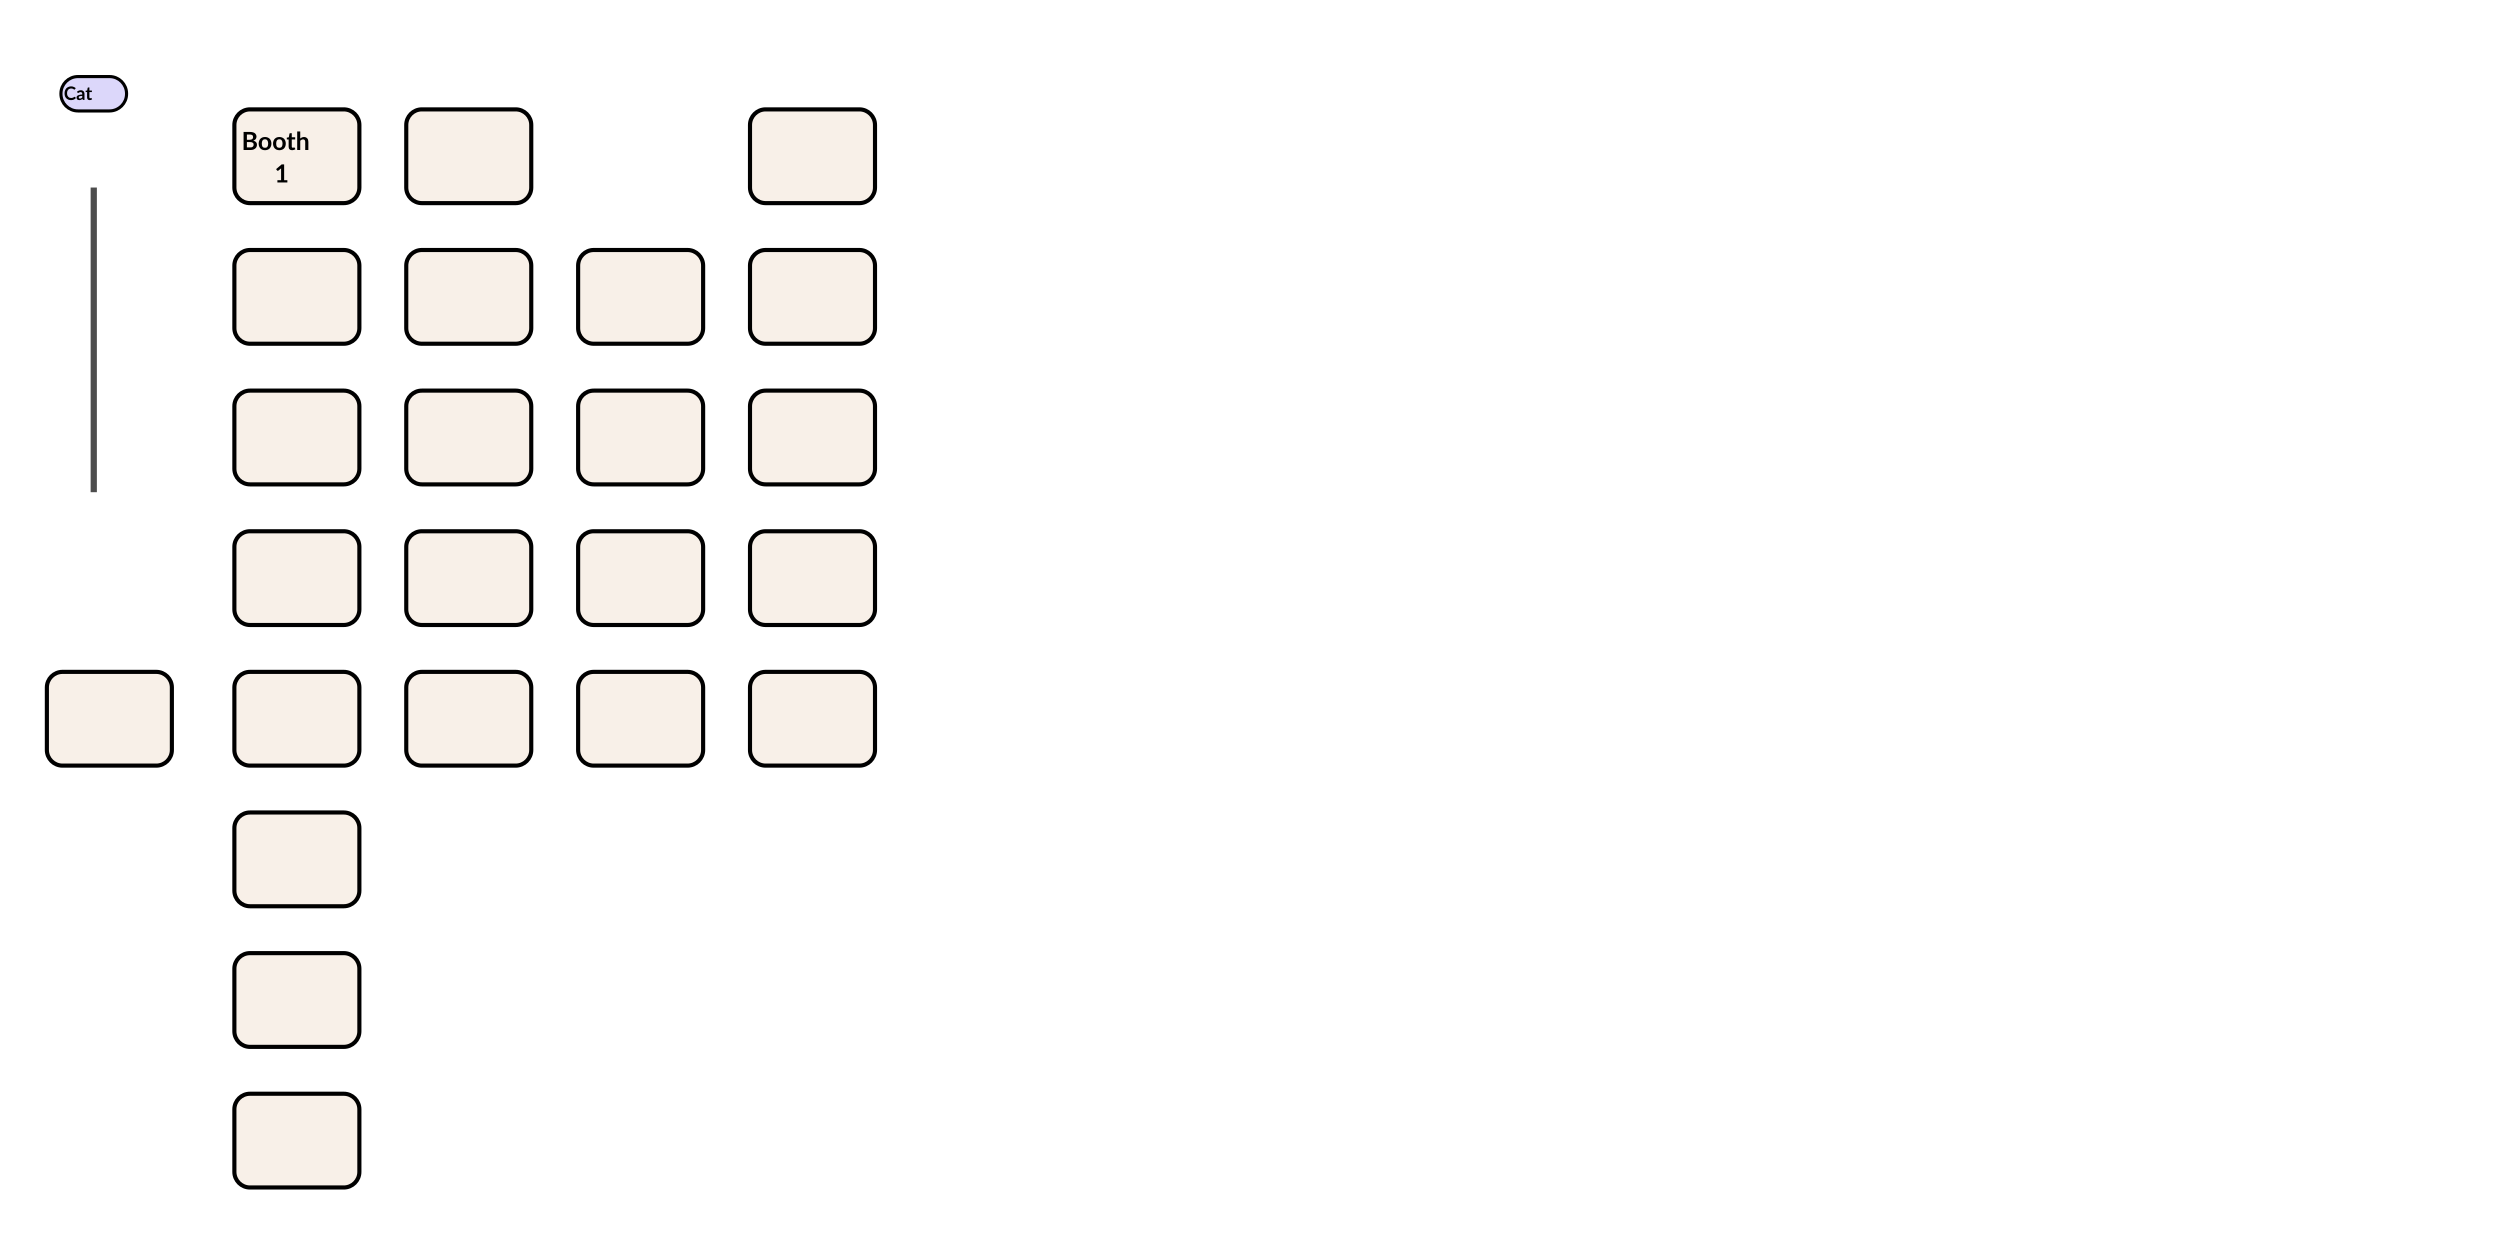
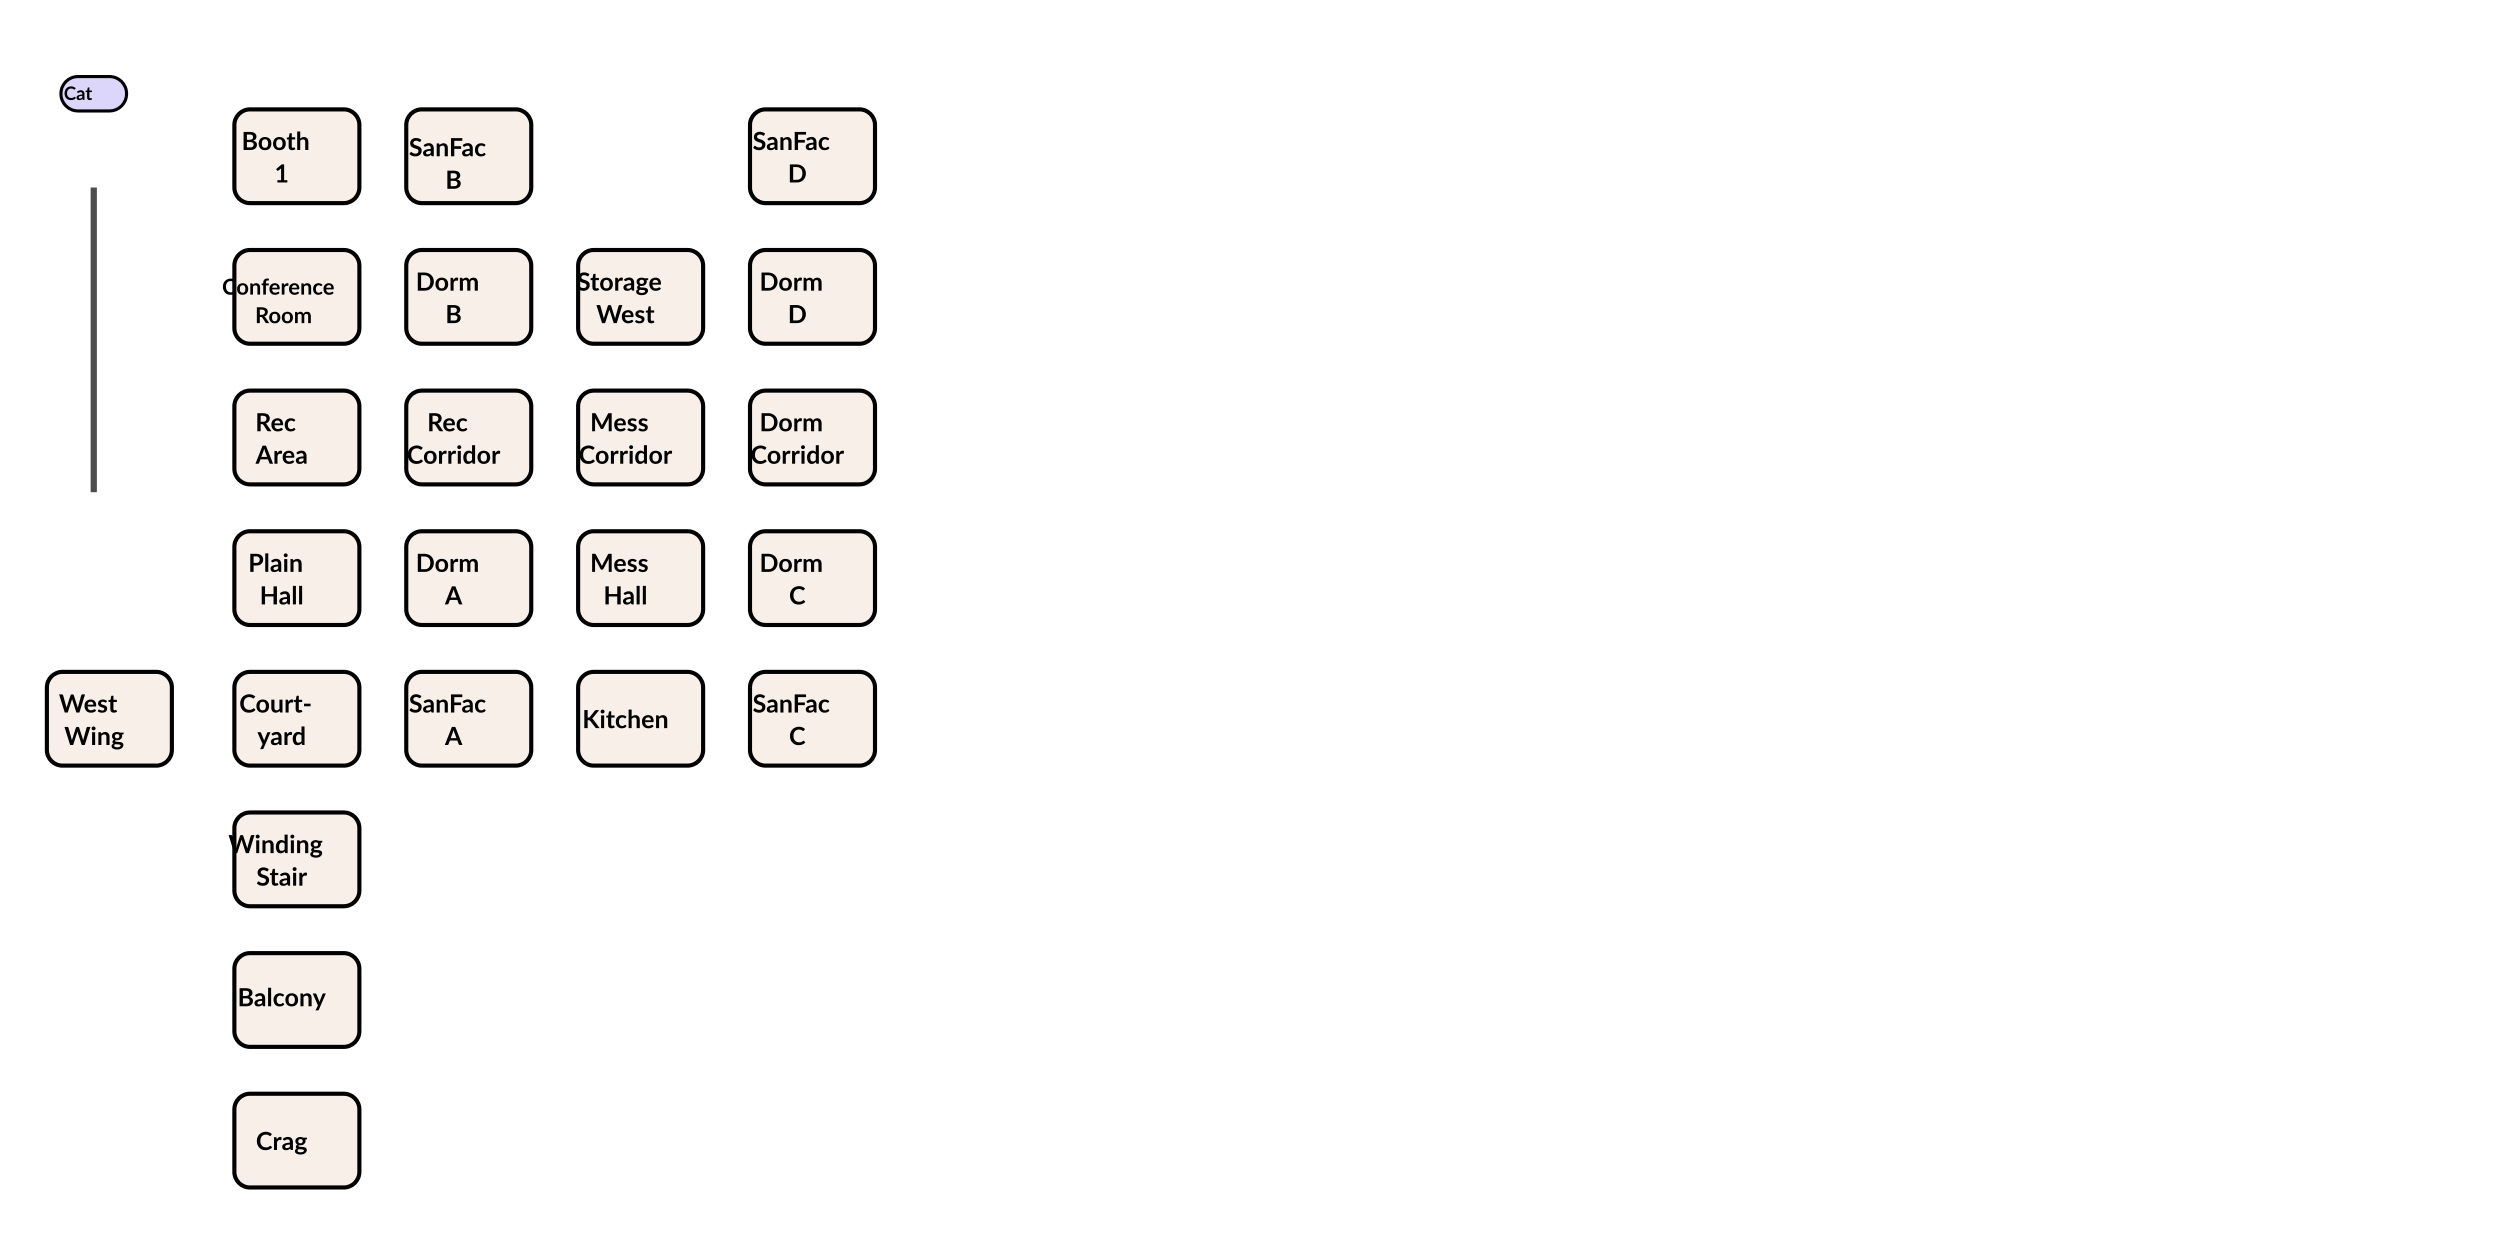
<svg xmlns="http://www.w3.org/2000/svg" width="1600" height="800" viewBox="0 0 423.333 211.667" version="1.1" id="svg1">
  <style id="style1">svg.DarkTheme { filter: invert(90%) hue-rotate(180deg); }
#roomlayer rect { fill:#F8F0E8; stroke:#000; stroke-width:0.7; }
#roomlayer rect.Selected { fill:#FFD080; }
#mobilelayer g.Offstage { display:none; }
#connlayer .Invisible { display:none; }
</style>
  <defs id="defs1">
    <marker style="overflow:visible" id="Dot-3" refX="0" refY="0" orient="auto" markerWidth="0.35" markerHeight="0.35" viewBox="0 0 1 1" preserveAspectRatio="xMidYMid">
      <path transform="scale(0.5)" style="fill:#6292df;fill-opacity:0.6;fill-rule:evenodd;stroke:none" d="M 5,0 C 5,2.76 2.76,5 0,5 -2.76,5 -5,2.76 -5,0 c 0,-2.76 2.3,-5 5,-5 2.76,0 5,2.24 5,5 z" id="path17-8" />
    </marker>
  </defs>
  <g id="sketchlayer" style="display:none">
    <path style="font-variation-settings:normal;display:inline;fill:none;fill-opacity:1;fill-rule:evenodd;stroke:#6292df;stroke-width:2.117;stroke-linecap:round;stroke-linejoin:round;stroke-miterlimit:4;stroke-dasharray:none;stroke-dashoffset:0;stroke-opacity:0.58;marker-start:url(#Dot-3);marker-mid:url(#Dot-3);marker-end:url(#Dot-3);paint-order:stroke fill markers;stop-color:#000000" d="m 259.292,465.667 v -37.042 h 15.875 l 15.875,13.229 h 18.521" id="path9" />
    <path style="font-variation-settings:normal;display:inline;vector-effect:none;fill:none;fill-opacity:1;fill-rule:evenodd;stroke:#6292df;stroke-width:2.117;stroke-linecap:round;stroke-linejoin:round;stroke-miterlimit:4;stroke-dasharray:none;stroke-dashoffset:0;stroke-opacity:0.58;-inkscape-stroke:none;marker-start:url(#Dot-3);marker-mid:url(#Dot-3);marker-end:url(#Dot-3);paint-order:stroke fill markers;stop-color:#000000" d="m 214.312,394.229 h 29.104 l 21.167,-13.229 h 23.813" id="path10-8" />
    <path style="font-variation-settings:normal;display:inline;vector-effect:none;fill:none;fill-opacity:1;fill-rule:evenodd;stroke:#6292df;stroke-width:2.117;stroke-linecap:round;stroke-linejoin:round;stroke-miterlimit:4;stroke-dasharray:none;stroke-dashoffset:0;stroke-opacity:0.58;-inkscape-stroke:none;marker-start:url(#Dot-3);marker-mid:url(#Dot-3);marker-end:url(#Dot-3);paint-order:stroke fill markers" d="m 259.292,497.417 h 47.625 L 381,431.271 h 58.208 l -71.437,-95.25 -79.375,-63.5 -55.563,37.042 -108.479,111.125 h 31.75 l 42.333,87.312 42.333,50.271" id="path11-3" />
  </g>
  <g id="decorlayer">
    <path id="rect131" style="font-variation-settings:normal;opacity:1;vector-effect:none;fill:#f1f1f1;fill-opacity:1;fill-rule:evenodd;stroke:#c8c8c8;stroke-width:1.058;stroke-linecap:butt;stroke-linejoin:miter;stroke-miterlimit:4;stroke-dasharray:none;stroke-dashoffset:0;stroke-opacity:1;-inkscape-stroke:none;paint-order:stroke fill markers;stop-color:#000000;stop-opacity:1" d="m -116.946,6.615 -7.938,7.938 V 160.073 l 7.938,7.938 h 100.542 l 7.938,-7.938 V 14.552 L -16.404,6.615 Z" />
  </g>
  <g id="connlayer" style="display:inline">
    <path style="font-variation-settings:normal;opacity:1;vector-effect:none;fill:none;fill-opacity:1;fill-rule:evenodd;stroke:#4d4d4d;stroke-width:1.058;stroke-linecap:butt;stroke-linejoin:round;stroke-miterlimit:4;stroke-dasharray:none;stroke-dashoffset:0;stroke-opacity:1;-inkscape-stroke:none;paint-order:stroke fill markers" d="m 15.875,31.75 -1e-5,51.594" id="path113" />
  </g>
  <g id="roomlayer" style="display:inline">
    <rect id="r-dorm-c" width="21.167" height="15.875" x="127" y="89.958" ry="2.646" style="display:inline;fill:#f8f0e8;stroke:#000000;stroke-width:0.7" />
    <rect id="r-mess-hall" width="21.167" height="15.875" x="97.896" y="89.958" ry="2.646" style="display:inline;fill:#f8f0e8;stroke:#000000;stroke-width:0.7" />
    <rect id="r-rec-corridor" width="21.167" height="15.875" x="68.792" y="66.146" ry="2.646" style="display:inline;fill:#f8f0e8;stroke:#000000;stroke-width:0.7" />
    <rect id="r-sanfac-c" width="21.167" height="15.875" x="127" y="113.771" ry="2.646" style="display:inline;fill:#f8f0e8;stroke:#000000;stroke-width:0.7" />
    <rect id="r-mess-corridor" width="21.167" height="15.875" x="97.896" y="66.146" ry="2.646" style="display:inline;fill:#f8f0e8;stroke:#000000;stroke-width:0.7" />
    <rect id="r-dorm-b" width="21.167" height="15.875" x="68.792" y="42.333" ry="2.646" style="display:inline;fill:#f8f0e8;stroke:#000000;stroke-width:0.7" />
    <rect id="r-dorm-a" width="21.167" height="15.875" x="68.792" y="89.958" ry="2.646" style="display:inline;fill:#f8f0e8;stroke:#000000;stroke-width:0.7" />
    <rect id="r-courtyard" width="21.167" height="15.875" x="39.687" y="113.771" ry="2.646" style="display:inline;fill:#f8f0e8;stroke:#000000;stroke-width:0.7" />
    <rect id="r-dorm-corridor" width="21.167" height="15.875" x="127" y="66.146" ry="2.646" style="display:inline;fill:#f8f0e8;stroke:#000000;stroke-width:0.7" />
    <rect id="r-dorm-d" width="21.167" height="15.875" x="127" y="42.333" ry="2.646" style="display:inline;fill:#f8f0e8;stroke:#000000;stroke-width:0.7" />
    <rect id="r-storage-west" width="21.167" height="15.875" x="97.896" y="42.333" ry="2.646" style="display:inline;fill:#f8f0e8;stroke:#000000;stroke-width:0.7" />
    <rect id="r-sanfac-b" width="21.167" height="15.875" x="68.792" y="18.521" ry="2.646" style="display:inline;fill:#f8f0e8;stroke:#000000;stroke-width:0.7" />
    <rect id="r-sanfac-d" width="21.167" height="15.875" x="127" y="18.521" ry="2.646" style="display:inline;fill:#f8f0e8;stroke:#000000;stroke-width:0.7" />
    <rect id="r-west-wing" width="21.167" height="15.875" x="7.937" y="113.771" ry="2.646" style="display:inline;fill:#f8f0e8;stroke:#000000;stroke-width:0.7" />
    <rect id="r-balcony" width="21.167" height="15.875" x="39.687" y="161.396" ry="2.646" style="display:inline;fill:#f8f0e8;stroke:#000000;stroke-width:0.7" />
    <rect id="r-conference-room" width="21.167" height="15.875" x="39.687" y="42.333" ry="2.646" style="display:inline;fill:#f8f0e8;stroke:#000000;stroke-width:0.7" />
    <rect id="r-rec-area" width="21.167" height="15.875" x="39.687" y="66.146" ry="2.646" style="display:inline;fill:#f8f0e8;stroke:#000000;stroke-width:0.7" />
    <rect id="r-booth-1" width="21.167" height="15.875" x="39.687" y="18.521" ry="2.646" style="display:inline;fill:#f8f0e8;stroke:#000000;stroke-width:0.7" />
    <rect id="r-winding-stair" width="21.167" height="15.875" x="39.687" y="137.583" ry="2.646" style="display:inline;fill:#f8f0e8;stroke:#000000;stroke-width:0.7" />
    <rect id="r-crag" width="21.167" height="15.875" x="39.687" y="185.208" ry="2.646" style="display:inline;fill:#f8f0e8;stroke:#000000;stroke-width:0.7" />
    <rect id="r-plain-hall" width="21.167" height="15.875" x="39.687" y="89.958" ry="2.646" style="display:inline;fill:#f8f0e8;stroke:#000000;stroke-width:0.7" />
    <rect id="r-sanfac-a" width="21.167" height="15.875" x="68.792" y="113.771" ry="2.646" style="display:inline;fill:#f8f0e8;stroke:#000000;stroke-width:0.7" />
    <rect id="r-kitchen" width="21.167" height="15.875" x="97.896" y="113.771" ry="2.646" style="display:inline;fill:#f8f0e8;stroke:#000000;stroke-width:0.7" />
  </g>
  <g id="layer1" style="display:inline" />
  <g id="mobilelayer">
    <g id="mob-cat" transform="translate(15.875,15.875)">
      <rect style="fill:#dcd7fa;fill-opacity:1;stroke:#000000;stroke-width:1.058;stroke-dasharray:none;stroke-opacity:1;paint-order:stroke fill markers" id="rect33" width="10.583" height="5.292" x="-5.292" y="-2.646" ry="2.622" />
      <text xml:space="preserve" style="font-style:normal;font-variant:normal;font-weight:bold;font-stretch:normal;font-size:3.133px;line-height:1.3;font-family:Lato;-inkscape-font-specification:'Lato Bold';font-variant-ligatures:normal;font-variant-position:normal;font-variant-caps:normal;font-variant-numeric:normal;font-variant-alternates:normal;font-variant-east-asian:normal;font-feature-settings:normal;font-variation-settings:normal;text-indent:0;text-align:center;text-decoration-line:none;text-decoration-style:solid;text-decoration-color:#000000;letter-spacing:normal;word-spacing:normal;text-transform:none;writing-mode:lr-tb;direction:ltr;text-orientation:mixed;dominant-baseline:auto;baseline-shift:baseline;text-anchor:middle;white-space:normal;display:inline;vector-effect:none;fill:#000000;fill-opacity:1;stroke:none;stroke-width:0.74;stroke-linecap:butt;stroke-linejoin:miter;stroke-miterlimit:4;stroke-dasharray:none;stroke-dashoffset:0;stroke-opacity:1;-inkscape-stroke:none;paint-order:stroke fill markers" x="0.004" y="1.048" id="text46-7">
        <tspan id="tspan46-6" style="stroke-width:0.74" x="0.004" y="1.048">Cat</tspan>
      </text>
    </g>
  </g>
  <g id="labellayer" style="display:inline">
    <text xml:space="preserve" style="font-style:normal;font-variant:normal;font-weight:bold;font-stretch:normal;font-size:4.233px;line-height:1.3;font-family:Lato;-inkscape-font-specification:'Lato Bold';font-variant-ligatures:normal;font-variant-position:normal;font-variant-caps:normal;font-variant-numeric:normal;font-variant-alternates:normal;font-variant-east-asian:normal;font-feature-settings:normal;font-variation-settings:normal;text-indent:0;text-align:center;text-decoration-line:none;text-decoration-style:solid;text-decoration-color:#000000;letter-spacing:normal;word-spacing:normal;text-transform:none;writing-mode:lr-tb;direction:ltr;text-orientation:mixed;dominant-baseline:auto;baseline-shift:baseline;text-anchor:middle;white-space:normal;display:inline;vector-effect:none;fill:#000000;fill-opacity:1;stroke:none;stroke-width:1;stroke-linecap:butt;stroke-linejoin:miter;stroke-miterlimit:4;stroke-dasharray:none;stroke-dashoffset:0;stroke-opacity:1;-inkscape-stroke:none;marker-end:url(#marker46);paint-order:stroke fill markers" x="50.271" y="25.4" id="text51">
      <tspan style="stroke-width:1" x="50.271" y="25.4" id="tspan51">Booth</tspan>
      <tspan style="stroke-width:1" x="50.271" y="30.903" id="tspan1">1</tspan>
    </text>
+     <text xml:space="preserve" style="font-style:normal;font-variant:normal;font-weight:bold;font-stretch:normal;font-size:3.715px;line-height:1.3;font-family:Lato;-inkscape-font-specification:'Lato Bold';font-variant-ligatures:normal;font-variant-position:normal;font-variant-caps:normal;font-variant-numeric:normal;font-variant-alternates:normal;font-variant-east-asian:normal;font-feature-settings:normal;font-variation-settings:normal;text-indent:0;text-align:center;text-decoration-line:none;text-decoration-style:solid;text-decoration-color:#000000;letter-spacing:normal;word-spacing:normal;text-transform:none;writing-mode:lr-tb;direction:ltr;text-orientation:mixed;dominant-baseline:auto;baseline-shift:baseline;text-anchor:middle;white-space:normal;display:inline;vector-effect:none;fill:#000000;fill-opacity:1;stroke:none;stroke-width:0.878;stroke-linecap:butt;stroke-linejoin:miter;stroke-miterlimit:4;stroke-dasharray:none;stroke-dashoffset:0;stroke-opacity:1;-inkscape-stroke:none;marker-end:url(#marker46);paint-order:stroke fill markers" x="50.273" y="49.89" id="text4">
+       <tspan style="stroke-width:0.878" x="50.273" y="49.89" id="tspan4">Conference</tspan>
+       <tspan style="stroke-width:0.878" x="50.273" y="54.72" id="tspan6">Room</tspan>
+     </text>
+     <text xml:space="preserve" style="font-style:normal;font-variant:normal;font-weight:bold;font-stretch:normal;font-size:4.233px;line-height:1.3;font-family:Lato;-inkscape-font-specification:'Lato Bold';font-variant-ligatures:normal;font-variant-position:normal;font-variant-caps:normal;font-variant-numeric:normal;font-variant-alternates:normal;font-variant-east-asian:normal;font-feature-settings:normal;font-variation-settings:normal;text-indent:0;text-align:center;text-decoration-line:none;text-decoration-style:solid;text-decoration-color:#000000;letter-spacing:normal;word-spacing:normal;text-transform:none;writing-mode:lr-tb;direction:ltr;text-orientation:mixed;dominant-baseline:auto;baseline-shift:baseline;text-anchor:middle;white-space:normal;display:inline;vector-effect:none;fill:#000000;fill-opacity:1;stroke:none;stroke-width:1;stroke-linecap:butt;stroke-linejoin:miter;stroke-miterlimit:4;stroke-dasharray:none;stroke-dashoffset:0;stroke-opacity:1;-inkscape-stroke:none;marker-end:url(#marker46);paint-order:stroke fill markers" x="50.271" y="73.025" id="text8">
+       <tspan style="stroke-width:1" x="50.271" y="73.025" id="tspan8">Rec</tspan>
+       <tspan style="stroke-width:1" x="50.271" y="78.528" id="tspan19">Area</tspan>
+     </text>
+     <text xml:space="preserve" style="font-style:normal;font-variant:normal;font-weight:bold;font-stretch:normal;font-size:4.233px;line-height:1.3;font-family:Lato;-inkscape-font-specification:'Lato Bold';font-variant-ligatures:normal;font-variant-position:normal;font-variant-caps:normal;font-variant-numeric:normal;font-variant-alternates:normal;font-variant-east-asian:normal;font-feature-settings:normal;font-variation-settings:normal;text-indent:0;text-align:center;text-decoration-line:none;text-decoration-style:solid;text-decoration-color:#000000;letter-spacing:normal;word-spacing:normal;text-transform:none;writing-mode:lr-tb;direction:ltr;text-orientation:mixed;dominant-baseline:auto;baseline-shift:baseline;text-anchor:middle;white-space:normal;display:inline;vector-effect:none;fill:#000000;fill-opacity:1;stroke:none;stroke-width:1;stroke-linecap:butt;stroke-linejoin:miter;stroke-miterlimit:4;stroke-dasharray:none;stroke-dashoffset:0;stroke-opacity:1;-inkscape-stroke:none;marker-end:url(#marker46);paint-order:stroke fill markers" x="50.271" y="96.838" id="text10">
+       <tspan style="stroke-width:1" x="50.271" y="96.838" id="tspan10">Plain</tspan>
+       <tspan style="stroke-width:1" x="50.271" y="102.341" id="tspan20">Hall</tspan>
+     </text>
+     <text xml:space="preserve" style="font-style:normal;font-variant:normal;font-weight:bold;font-stretch:normal;font-size:4.233px;line-height:1.3;font-family:Lato;-inkscape-font-specification:'Lato Bold';font-variant-ligatures:normal;font-variant-position:normal;font-variant-caps:normal;font-variant-numeric:normal;font-variant-alternates:normal;font-variant-east-asian:normal;font-feature-settings:normal;font-variation-settings:normal;text-indent:0;text-align:center;text-decoration-line:none;text-decoration-style:solid;text-decoration-color:#000000;letter-spacing:normal;word-spacing:normal;text-transform:none;writing-mode:lr-tb;direction:ltr;text-orientation:mixed;dominant-baseline:auto;baseline-shift:baseline;text-anchor:middle;white-space:normal;display:inline;vector-effect:none;fill:#000000;fill-opacity:1;stroke:none;stroke-width:1;stroke-linecap:butt;stroke-linejoin:miter;stroke-miterlimit:4;stroke-dasharray:none;stroke-dashoffset:0;stroke-opacity:1;-inkscape-stroke:none;marker-end:url(#marker46);paint-order:stroke fill markers" x="50.271" y="120.65" id="text12">
+       <tspan style="stroke-width:1" x="50.271" y="120.65" id="tspan12">Court-</tspan>
+       <tspan style="stroke-width:1" x="50.271" y="126.153" id="tspan21">yard</tspan>
+     </text>
+     <text xml:space="preserve" style="font-style:normal;font-variant:normal;font-weight:bold;font-stretch:normal;font-size:4.233px;line-height:1.3;font-family:Lato;-inkscape-font-specification:'Lato Bold';font-variant-ligatures:normal;font-variant-position:normal;font-variant-caps:normal;font-variant-numeric:normal;font-variant-alternates:normal;font-variant-east-asian:normal;font-feature-settings:normal;font-variation-settings:normal;text-indent:0;text-align:center;text-decoration-line:none;text-decoration-style:solid;text-decoration-color:#000000;letter-spacing:normal;word-spacing:normal;text-transform:none;writing-mode:lr-tb;direction:ltr;text-orientation:mixed;dominant-baseline:auto;baseline-shift:baseline;text-anchor:middle;white-space:normal;display:inline;vector-effect:none;fill:#000000;fill-opacity:1;stroke:none;stroke-width:1;stroke-linecap:butt;stroke-linejoin:miter;stroke-miterlimit:4;stroke-dasharray:none;stroke-dashoffset:0;stroke-opacity:1;-inkscape-stroke:none;marker-end:url(#marker46);paint-order:stroke fill markers" x="50.271" y="144.463" id="text14">
+       <tspan style="stroke-width:1" x="50.271" y="144.463" id="tspan14">Winding</tspan>
+       <tspan style="stroke-width:1" x="50.271" y="149.966" id="tspan22">Stair</tspan>
+     </text>
+     <text xml:space="preserve" style="font-style:normal;font-variant:normal;font-weight:bold;font-stretch:normal;font-size:4.233px;line-height:1.3;font-family:Lato;-inkscape-font-specification:'Lato Bold';font-variant-ligatures:normal;font-variant-position:normal;font-variant-caps:normal;font-variant-numeric:normal;font-variant-alternates:normal;font-variant-east-asian:normal;font-feature-settings:normal;font-variation-settings:normal;text-indent:0;text-align:center;text-decoration-line:none;text-decoration-style:solid;text-decoration-color:#000000;letter-spacing:normal;word-spacing:normal;text-transform:none;writing-mode:lr-tb;direction:ltr;text-orientation:mixed;dominant-baseline:auto;baseline-shift:baseline;text-anchor:middle;white-space:normal;display:inline;vector-effect:none;fill:#000000;fill-opacity:1;stroke:none;stroke-width:1;stroke-linecap:butt;stroke-linejoin:miter;stroke-miterlimit:4;stroke-dasharray:none;stroke-dashoffset:0;stroke-opacity:1;-inkscape-stroke:none;marker-end:url(#marker46);paint-order:stroke fill markers" x="50.271" y="170.392" id="text16">
+       <tspan style="stroke-width:1" x="50.271" y="170.392" id="tspan16">Balcony</tspan>
+     </text>
+     <text xml:space="preserve" style="font-style:normal;font-variant:normal;font-weight:bold;font-stretch:normal;font-size:4.233px;line-height:1.3;font-family:Lato;-inkscape-font-specification:'Lato Bold';font-variant-ligatures:normal;font-variant-position:normal;font-variant-caps:normal;font-variant-numeric:normal;font-variant-alternates:normal;font-variant-east-asian:normal;font-feature-settings:normal;font-variation-settings:normal;text-indent:0;text-align:center;text-decoration-line:none;text-decoration-style:solid;text-decoration-color:#000000;letter-spacing:normal;word-spacing:normal;text-transform:none;writing-mode:lr-tb;direction:ltr;text-orientation:mixed;dominant-baseline:auto;baseline-shift:baseline;text-anchor:middle;white-space:normal;display:inline;vector-effect:none;fill:#000000;fill-opacity:1;stroke:none;stroke-width:1;stroke-linecap:butt;stroke-linejoin:miter;stroke-miterlimit:4;stroke-dasharray:none;stroke-dashoffset:0;stroke-opacity:1;-inkscape-stroke:none;marker-end:url(#marker46);paint-order:stroke fill markers" x="50.271" y="194.733" id="text18">
+       <tspan style="stroke-width:1" x="50.271" y="194.733" id="tspan18">Crag</tspan>
+     </text>
+     <text xml:space="preserve" style="font-style:normal;font-variant:normal;font-weight:bold;font-stretch:normal;font-size:4.233px;line-height:1.3;font-family:Lato;-inkscape-font-specification:'Lato Bold';font-variant-ligatures:normal;font-variant-position:normal;font-variant-caps:normal;font-variant-numeric:normal;font-variant-alternates:normal;font-variant-east-asian:normal;font-feature-settings:normal;font-variation-settings:normal;text-indent:0;text-align:center;text-decoration-line:none;text-decoration-style:solid;text-decoration-color:#000000;letter-spacing:normal;word-spacing:normal;text-transform:none;writing-mode:lr-tb;direction:ltr;text-orientation:mixed;dominant-baseline:auto;baseline-shift:baseline;text-anchor:middle;white-space:normal;display:inline;vector-effect:none;fill:#000000;fill-opacity:1;stroke:none;stroke-width:1;stroke-linecap:butt;stroke-linejoin:miter;stroke-miterlimit:4;stroke-dasharray:none;stroke-dashoffset:0;stroke-opacity:1;-inkscape-stroke:none;marker-end:url(#marker46);paint-order:stroke fill markers" x="79.375" y="26.458" id="text24">
+       <tspan style="stroke-width:1" x="79.375" y="26.458" id="tspan24">SanFac</tspan>
+       <tspan style="stroke-width:1" x="79.375" y="31.962" id="tspan33">B</tspan>
+     </text>
+     <text xml:space="preserve" style="font-style:normal;font-variant:normal;font-weight:bold;font-stretch:normal;font-size:4.233px;line-height:1.3;font-family:Lato;-inkscape-font-specification:'Lato Bold';font-variant-ligatures:normal;font-variant-position:normal;font-variant-caps:normal;font-variant-numeric:normal;font-variant-alternates:normal;font-variant-east-asian:normal;font-feature-settings:normal;font-variation-settings:normal;text-indent:0;text-align:center;text-decoration-line:none;text-decoration-style:solid;text-decoration-color:#000000;letter-spacing:normal;word-spacing:normal;text-transform:none;writing-mode:lr-tb;direction:ltr;text-orientation:mixed;dominant-baseline:auto;baseline-shift:baseline;text-anchor:middle;white-space:normal;display:inline;vector-effect:none;fill:#000000;fill-opacity:1;stroke:none;stroke-width:1;stroke-linecap:butt;stroke-linejoin:miter;stroke-miterlimit:4;stroke-dasharray:none;stroke-dashoffset:0;stroke-opacity:1;-inkscape-stroke:none;marker-end:url(#marker46);paint-order:stroke fill markers" x="79.375" y="49.213" id="text26">
+       <tspan style="stroke-width:1" x="79.375" y="49.213" id="tspan26">Dorm</tspan>
+       <tspan style="stroke-width:1" x="79.375" y="54.716" id="tspan34">B</tspan>
+     </text>
+     <text xml:space="preserve" style="font-style:normal;font-variant:normal;font-weight:bold;font-stretch:normal;font-size:4.233px;line-height:1.3;font-family:Lato;-inkscape-font-specification:'Lato Bold';font-variant-ligatures:normal;font-variant-position:normal;font-variant-caps:normal;font-variant-numeric:normal;font-variant-alternates:normal;font-variant-east-asian:normal;font-feature-settings:normal;font-variation-settings:normal;text-indent:0;text-align:center;text-decoration-line:none;text-decoration-style:solid;text-decoration-color:#000000;letter-spacing:normal;word-spacing:normal;text-transform:none;writing-mode:lr-tb;direction:ltr;text-orientation:mixed;dominant-baseline:auto;baseline-shift:baseline;text-anchor:middle;white-space:normal;display:inline;vector-effect:none;fill:#000000;fill-opacity:1;stroke:none;stroke-width:1;stroke-linecap:butt;stroke-linejoin:miter;stroke-miterlimit:4;stroke-dasharray:none;stroke-dashoffset:0;stroke-opacity:1;-inkscape-stroke:none;marker-end:url(#marker46);paint-order:stroke fill markers" x="79.375" y="73.025" id="text28">
+       <tspan style="stroke-width:1" x="79.375" y="73.025" id="tspan28">Rec</tspan>
+       <tspan style="stroke-width:1" x="79.375" y="78.528" id="tspan35">Corridor</tspan>
+     </text>
+     <text xml:space="preserve" style="font-style:normal;font-variant:normal;font-weight:bold;font-stretch:normal;font-size:4.233px;line-height:1.3;font-family:Lato;-inkscape-font-specification:'Lato Bold';font-variant-ligatures:normal;font-variant-position:normal;font-variant-caps:normal;font-variant-numeric:normal;font-variant-alternates:normal;font-variant-east-asian:normal;font-feature-settings:normal;font-variation-settings:normal;text-indent:0;text-align:center;text-decoration-line:none;text-decoration-style:solid;text-decoration-color:#000000;letter-spacing:normal;word-spacing:normal;text-transform:none;writing-mode:lr-tb;direction:ltr;text-orientation:mixed;dominant-baseline:auto;baseline-shift:baseline;text-anchor:middle;white-space:normal;display:inline;vector-effect:none;fill:#000000;fill-opacity:1;stroke:none;stroke-width:1;stroke-linecap:butt;stroke-linejoin:miter;stroke-miterlimit:4;stroke-dasharray:none;stroke-dashoffset:0;stroke-opacity:1;-inkscape-stroke:none;marker-end:url(#marker46);paint-order:stroke fill markers" x="79.375" y="96.838" id="text30">
+       <tspan style="stroke-width:1" x="79.375" y="96.838" id="tspan30">Dorm</tspan>
+       <tspan style="stroke-width:1" x="79.375" y="102.341" id="tspan36">A</tspan>
+     </text>
+     <text xml:space="preserve" style="font-style:normal;font-variant:normal;font-weight:bold;font-stretch:normal;font-size:4.233px;line-height:1.3;font-family:Lato;-inkscape-font-specification:'Lato Bold';font-variant-ligatures:normal;font-variant-position:normal;font-variant-caps:normal;font-variant-numeric:normal;font-variant-alternates:normal;font-variant-east-asian:normal;font-feature-settings:normal;font-variation-settings:normal;text-indent:0;text-align:center;text-decoration-line:none;text-decoration-style:solid;text-decoration-color:#000000;letter-spacing:normal;word-spacing:normal;text-transform:none;writing-mode:lr-tb;direction:ltr;text-orientation:mixed;dominant-baseline:auto;baseline-shift:baseline;text-anchor:middle;white-space:normal;display:inline;vector-effect:none;fill:#000000;fill-opacity:1;stroke:none;stroke-width:1;stroke-linecap:butt;stroke-linejoin:miter;stroke-miterlimit:4;stroke-dasharray:none;stroke-dashoffset:0;stroke-opacity:1;-inkscape-stroke:none;marker-end:url(#marker46);paint-order:stroke fill markers" x="79.375" y="120.65" id="text32">
+       <tspan style="stroke-width:1" x="79.375" y="120.65" id="tspan32">SanFac</tspan>
+       <tspan style="stroke-width:1" x="79.375" y="126.153" id="tspan37">A</tspan>
+     </text>
+     <text xml:space="preserve" style="font-style:normal;font-variant:normal;font-weight:bold;font-stretch:normal;font-size:4.233px;line-height:1.3;font-family:Lato;-inkscape-font-specification:'Lato Bold';font-variant-ligatures:normal;font-variant-position:normal;font-variant-caps:normal;font-variant-numeric:normal;font-variant-alternates:normal;font-variant-east-asian:normal;font-feature-settings:normal;font-variation-settings:normal;text-indent:0;text-align:center;text-decoration-line:none;text-decoration-style:solid;text-decoration-color:#000000;letter-spacing:normal;word-spacing:normal;text-transform:none;writing-mode:lr-tb;direction:ltr;text-orientation:mixed;dominant-baseline:auto;baseline-shift:baseline;text-anchor:middle;white-space:normal;display:inline;vector-effect:none;fill:#000000;fill-opacity:1;stroke:none;stroke-width:1;stroke-linecap:butt;stroke-linejoin:miter;stroke-miterlimit:4;stroke-dasharray:none;stroke-dashoffset:0;stroke-opacity:1;-inkscape-stroke:none;marker-end:url(#marker46);paint-order:stroke fill markers" x="137.583" y="25.4" id="text40">
+       <tspan style="stroke-width:1" x="137.583" y="25.4" id="tspan39">SanFac</tspan>
+       <tspan style="stroke-width:1" x="137.583" y="30.903" id="tspan40">D</tspan>
+     </text>
+     <text xml:space="preserve" style="font-style:normal;font-variant:normal;font-weight:bold;font-stretch:normal;font-size:4.233px;line-height:1.3;font-family:Lato;-inkscape-font-specification:'Lato Bold';font-variant-ligatures:normal;font-variant-position:normal;font-variant-caps:normal;font-variant-numeric:normal;font-variant-alternates:normal;font-variant-east-asian:normal;font-feature-settings:normal;font-variation-settings:normal;text-indent:0;text-align:center;text-decoration-line:none;text-decoration-style:solid;text-decoration-color:#000000;letter-spacing:normal;word-spacing:normal;text-transform:none;writing-mode:lr-tb;direction:ltr;text-orientation:mixed;dominant-baseline:auto;baseline-shift:baseline;text-anchor:middle;white-space:normal;display:inline;vector-effect:none;fill:#000000;fill-opacity:1;stroke:none;stroke-width:1;stroke-linecap:butt;stroke-linejoin:miter;stroke-miterlimit:4;stroke-dasharray:none;stroke-dashoffset:0;stroke-opacity:1;-inkscape-stroke:none;marker-end:url(#marker46);paint-order:stroke fill markers" x="137.583" y="49.213" id="text42">
+       <tspan style="stroke-width:1" x="137.583" y="49.213" id="tspan41">Dorm</tspan>
+       <tspan style="stroke-width:1" x="137.583" y="54.716" id="tspan42">D</tspan>
+     </text>
+     <text xml:space="preserve" style="font-style:normal;font-variant:normal;font-weight:bold;font-stretch:normal;font-size:4.233px;line-height:1.3;font-family:Lato;-inkscape-font-specification:'Lato Bold';font-variant-ligatures:normal;font-variant-position:normal;font-variant-caps:normal;font-variant-numeric:normal;font-variant-alternates:normal;font-variant-east-asian:normal;font-feature-settings:normal;font-variation-settings:normal;text-indent:0;text-align:center;text-decoration-line:none;text-decoration-style:solid;text-decoration-color:#000000;letter-spacing:normal;word-spacing:normal;text-transform:none;writing-mode:lr-tb;direction:ltr;text-orientation:mixed;dominant-baseline:auto;baseline-shift:baseline;text-anchor:middle;white-space:normal;display:inline;vector-effect:none;fill:#000000;fill-opacity:1;stroke:none;stroke-width:1;stroke-linecap:butt;stroke-linejoin:miter;stroke-miterlimit:4;stroke-dasharray:none;stroke-dashoffset:0;stroke-opacity:1;-inkscape-stroke:none;marker-end:url(#marker46);paint-order:stroke fill markers" x="137.583" y="73.025" id="text44">
+       <tspan style="stroke-width:1" x="137.583" y="73.025" id="tspan43">Dorm</tspan>
+       <tspan style="stroke-width:1" x="137.583" y="78.528" id="tspan44">Corridor</tspan>
+     </text>
+     <text xml:space="preserve" style="font-style:normal;font-variant:normal;font-weight:bold;font-stretch:normal;font-size:4.233px;line-height:1.3;font-family:Lato;-inkscape-font-specification:'Lato Bold';font-variant-ligatures:normal;font-variant-position:normal;font-variant-caps:normal;font-variant-numeric:normal;font-variant-alternates:normal;font-variant-east-asian:normal;font-feature-settings:normal;font-variation-settings:normal;text-indent:0;text-align:center;text-decoration-line:none;text-decoration-style:solid;text-decoration-color:#000000;letter-spacing:normal;word-spacing:normal;text-transform:none;writing-mode:lr-tb;direction:ltr;text-orientation:mixed;dominant-baseline:auto;baseline-shift:baseline;text-anchor:middle;white-space:normal;display:inline;vector-effect:none;fill:#000000;fill-opacity:1;stroke:none;stroke-width:1;stroke-linecap:butt;stroke-linejoin:miter;stroke-miterlimit:4;stroke-dasharray:none;stroke-dashoffset:0;stroke-opacity:1;-inkscape-stroke:none;marker-end:url(#marker46);paint-order:stroke fill markers" x="137.583" y="96.838" id="text46">
+       <tspan style="stroke-width:1" x="137.583" y="96.838" id="tspan45">Dorm</tspan>
+       <tspan style="stroke-width:1" x="137.583" y="102.341" id="tspan46">C</tspan>
+     </text>
+     <text xml:space="preserve" style="font-style:normal;font-variant:normal;font-weight:bold;font-stretch:normal;font-size:4.233px;line-height:1.3;font-family:Lato;-inkscape-font-specification:'Lato Bold';font-variant-ligatures:normal;font-variant-position:normal;font-variant-caps:normal;font-variant-numeric:normal;font-variant-alternates:normal;font-variant-east-asian:normal;font-feature-settings:normal;font-variation-settings:normal;text-indent:0;text-align:center;text-decoration-line:none;text-decoration-style:solid;text-decoration-color:#000000;letter-spacing:normal;word-spacing:normal;text-transform:none;writing-mode:lr-tb;direction:ltr;text-orientation:mixed;dominant-baseline:auto;baseline-shift:baseline;text-anchor:middle;white-space:normal;display:inline;vector-effect:none;fill:#000000;fill-opacity:1;stroke:none;stroke-width:1;stroke-linecap:butt;stroke-linejoin:miter;stroke-miterlimit:4;stroke-dasharray:none;stroke-dashoffset:0;stroke-opacity:1;-inkscape-stroke:none;marker-end:url(#marker46);paint-order:stroke fill markers" x="137.583" y="120.65" id="text48">
+       <tspan style="stroke-width:1" x="137.583" y="120.65" id="tspan47">SanFac</tspan>
+       <tspan style="stroke-width:1" x="137.583" y="126.153" id="tspan48">C</tspan>
+     </text>
+     <text xml:space="preserve" style="font-style:normal;font-variant:normal;font-weight:bold;font-stretch:normal;font-size:4.233px;line-height:1.3;font-family:Lato;-inkscape-font-specification:'Lato Bold';font-variant-ligatures:normal;font-variant-position:normal;font-variant-caps:normal;font-variant-numeric:normal;font-variant-alternates:normal;font-variant-east-asian:normal;font-feature-settings:normal;font-variation-settings:normal;text-indent:0;text-align:center;text-decoration-line:none;text-decoration-style:solid;text-decoration-color:#000000;letter-spacing:normal;word-spacing:normal;text-transform:none;writing-mode:lr-tb;direction:ltr;text-orientation:mixed;dominant-baseline:auto;baseline-shift:baseline;text-anchor:middle;white-space:normal;display:inline;vector-effect:none;fill:#000000;fill-opacity:1;stroke:none;stroke-width:1;stroke-linecap:butt;stroke-linejoin:miter;stroke-miterlimit:4;stroke-dasharray:none;stroke-dashoffset:0;stroke-opacity:1;-inkscape-stroke:none;marker-end:url(#marker46);paint-order:stroke fill markers" x="108.479" y="49.213" id="text50">
+       <tspan style="stroke-width:1" x="108.479" y="49.213" id="tspan50">Storage</tspan>
+       <tspan style="stroke-width:1" x="108.479" y="54.716" id="tspan58">West</tspan>
+     </text>
+     <text xml:space="preserve" style="font-style:normal;font-variant:normal;font-weight:bold;font-stretch:normal;font-size:4.233px;line-height:1.3;font-family:Lato;-inkscape-font-specification:'Lato Bold';font-variant-ligatures:normal;font-variant-position:normal;font-variant-caps:normal;font-variant-numeric:normal;font-variant-alternates:normal;font-variant-east-asian:normal;font-feature-settings:normal;font-variation-settings:normal;text-indent:0;text-align:center;text-decoration-line:none;text-decoration-style:solid;text-decoration-color:#000000;letter-spacing:normal;word-spacing:normal;text-transform:none;writing-mode:lr-tb;direction:ltr;text-orientation:mixed;dominant-baseline:auto;baseline-shift:baseline;text-anchor:middle;white-space:normal;display:inline;vector-effect:none;fill:#000000;fill-opacity:1;stroke:none;stroke-width:1;stroke-linecap:butt;stroke-linejoin:miter;stroke-miterlimit:4;stroke-dasharray:none;stroke-dashoffset:0;stroke-opacity:1;-inkscape-stroke:none;marker-end:url(#marker46);paint-order:stroke fill markers" x="108.479" y="73.025" id="text53">
+       <tspan style="stroke-width:1" x="108.479" y="73.025" id="tspan52">Mess</tspan>
+       <tspan style="stroke-width:1" x="108.479" y="78.528" id="tspan53">Corridor</tspan>
+     </text>
+     <text xml:space="preserve" style="font-style:normal;font-variant:normal;font-weight:bold;font-stretch:normal;font-size:4.233px;line-height:1.3;font-family:Lato;-inkscape-font-specification:'Lato Bold';font-variant-ligatures:normal;font-variant-position:normal;font-variant-caps:normal;font-variant-numeric:normal;font-variant-alternates:normal;font-variant-east-asian:normal;font-feature-settings:normal;font-variation-settings:normal;text-indent:0;text-align:center;text-decoration-line:none;text-decoration-style:solid;text-decoration-color:#000000;letter-spacing:normal;word-spacing:normal;text-transform:none;writing-mode:lr-tb;direction:ltr;text-orientation:mixed;dominant-baseline:auto;baseline-shift:baseline;text-anchor:middle;white-space:normal;display:inline;vector-effect:none;fill:#000000;fill-opacity:1;stroke:none;stroke-width:1;stroke-linecap:butt;stroke-linejoin:miter;stroke-miterlimit:4;stroke-dasharray:none;stroke-dashoffset:0;stroke-opacity:1;-inkscape-stroke:none;marker-end:url(#marker46);paint-order:stroke fill markers" x="108.479" y="96.838" id="text55">
+       <tspan style="stroke-width:1" x="108.479" y="96.838" id="tspan55">Mess</tspan>
+       <tspan style="stroke-width:1" x="108.479" y="102.341" id="tspan59">Hall</tspan>
+     </text>
+     <text xml:space="preserve" style="font-style:normal;font-variant:normal;font-weight:bold;font-stretch:normal;font-size:4.233px;line-height:1.3;font-family:Lato;-inkscape-font-specification:'Lato Bold';font-variant-ligatures:normal;font-variant-position:normal;font-variant-caps:normal;font-variant-numeric:normal;font-variant-alternates:normal;font-variant-east-asian:normal;font-feature-settings:normal;font-variation-settings:normal;text-indent:0;text-align:center;text-decoration-line:none;text-decoration-style:solid;text-decoration-color:#000000;letter-spacing:normal;word-spacing:normal;text-transform:none;writing-mode:lr-tb;direction:ltr;text-orientation:mixed;dominant-baseline:auto;baseline-shift:baseline;text-anchor:middle;white-space:normal;display:inline;vector-effect:none;fill:#000000;fill-opacity:1;stroke:none;stroke-width:1;stroke-linecap:butt;stroke-linejoin:miter;stroke-miterlimit:4;stroke-dasharray:none;stroke-dashoffset:0;stroke-opacity:1;-inkscape-stroke:none;marker-end:url(#marker46);paint-order:stroke fill markers" x="108.479" y="123.296" id="text57">
+       <tspan style="stroke-width:1" x="108.479" y="123.296" id="tspan57">Kitchen</tspan>
+     </text>
+     <text xml:space="preserve" style="font-style:normal;font-variant:normal;font-weight:bold;font-stretch:normal;font-size:4.233px;line-height:1.3;font-family:Lato;-inkscape-font-specification:'Lato Bold';font-variant-ligatures:normal;font-variant-position:normal;font-variant-caps:normal;font-variant-numeric:normal;font-variant-alternates:normal;font-variant-east-asian:normal;font-feature-settings:normal;font-variation-settings:normal;text-indent:0;text-align:center;text-decoration-line:none;text-decoration-style:solid;text-decoration-color:#000000;letter-spacing:normal;word-spacing:normal;text-transform:none;writing-mode:lr-tb;direction:ltr;text-orientation:mixed;dominant-baseline:auto;baseline-shift:baseline;text-anchor:middle;white-space:normal;display:inline;vector-effect:none;fill:#000000;fill-opacity:1;stroke:none;stroke-width:1;stroke-linecap:butt;stroke-linejoin:miter;stroke-miterlimit:4;stroke-dasharray:none;stroke-dashoffset:0;stroke-opacity:1;-inkscape-stroke:none;marker-end:url(#marker46);paint-order:stroke fill markers" x="18.521" y="120.65" id="text61">
+       <tspan style="stroke-width:1" x="18.521" y="120.65" id="tspan61">West</tspan>
+       <tspan style="stroke-width:1" x="18.521" y="126.153" id="tspan62">Wing</tspan>
+     </text>
  </g>
</svg>
